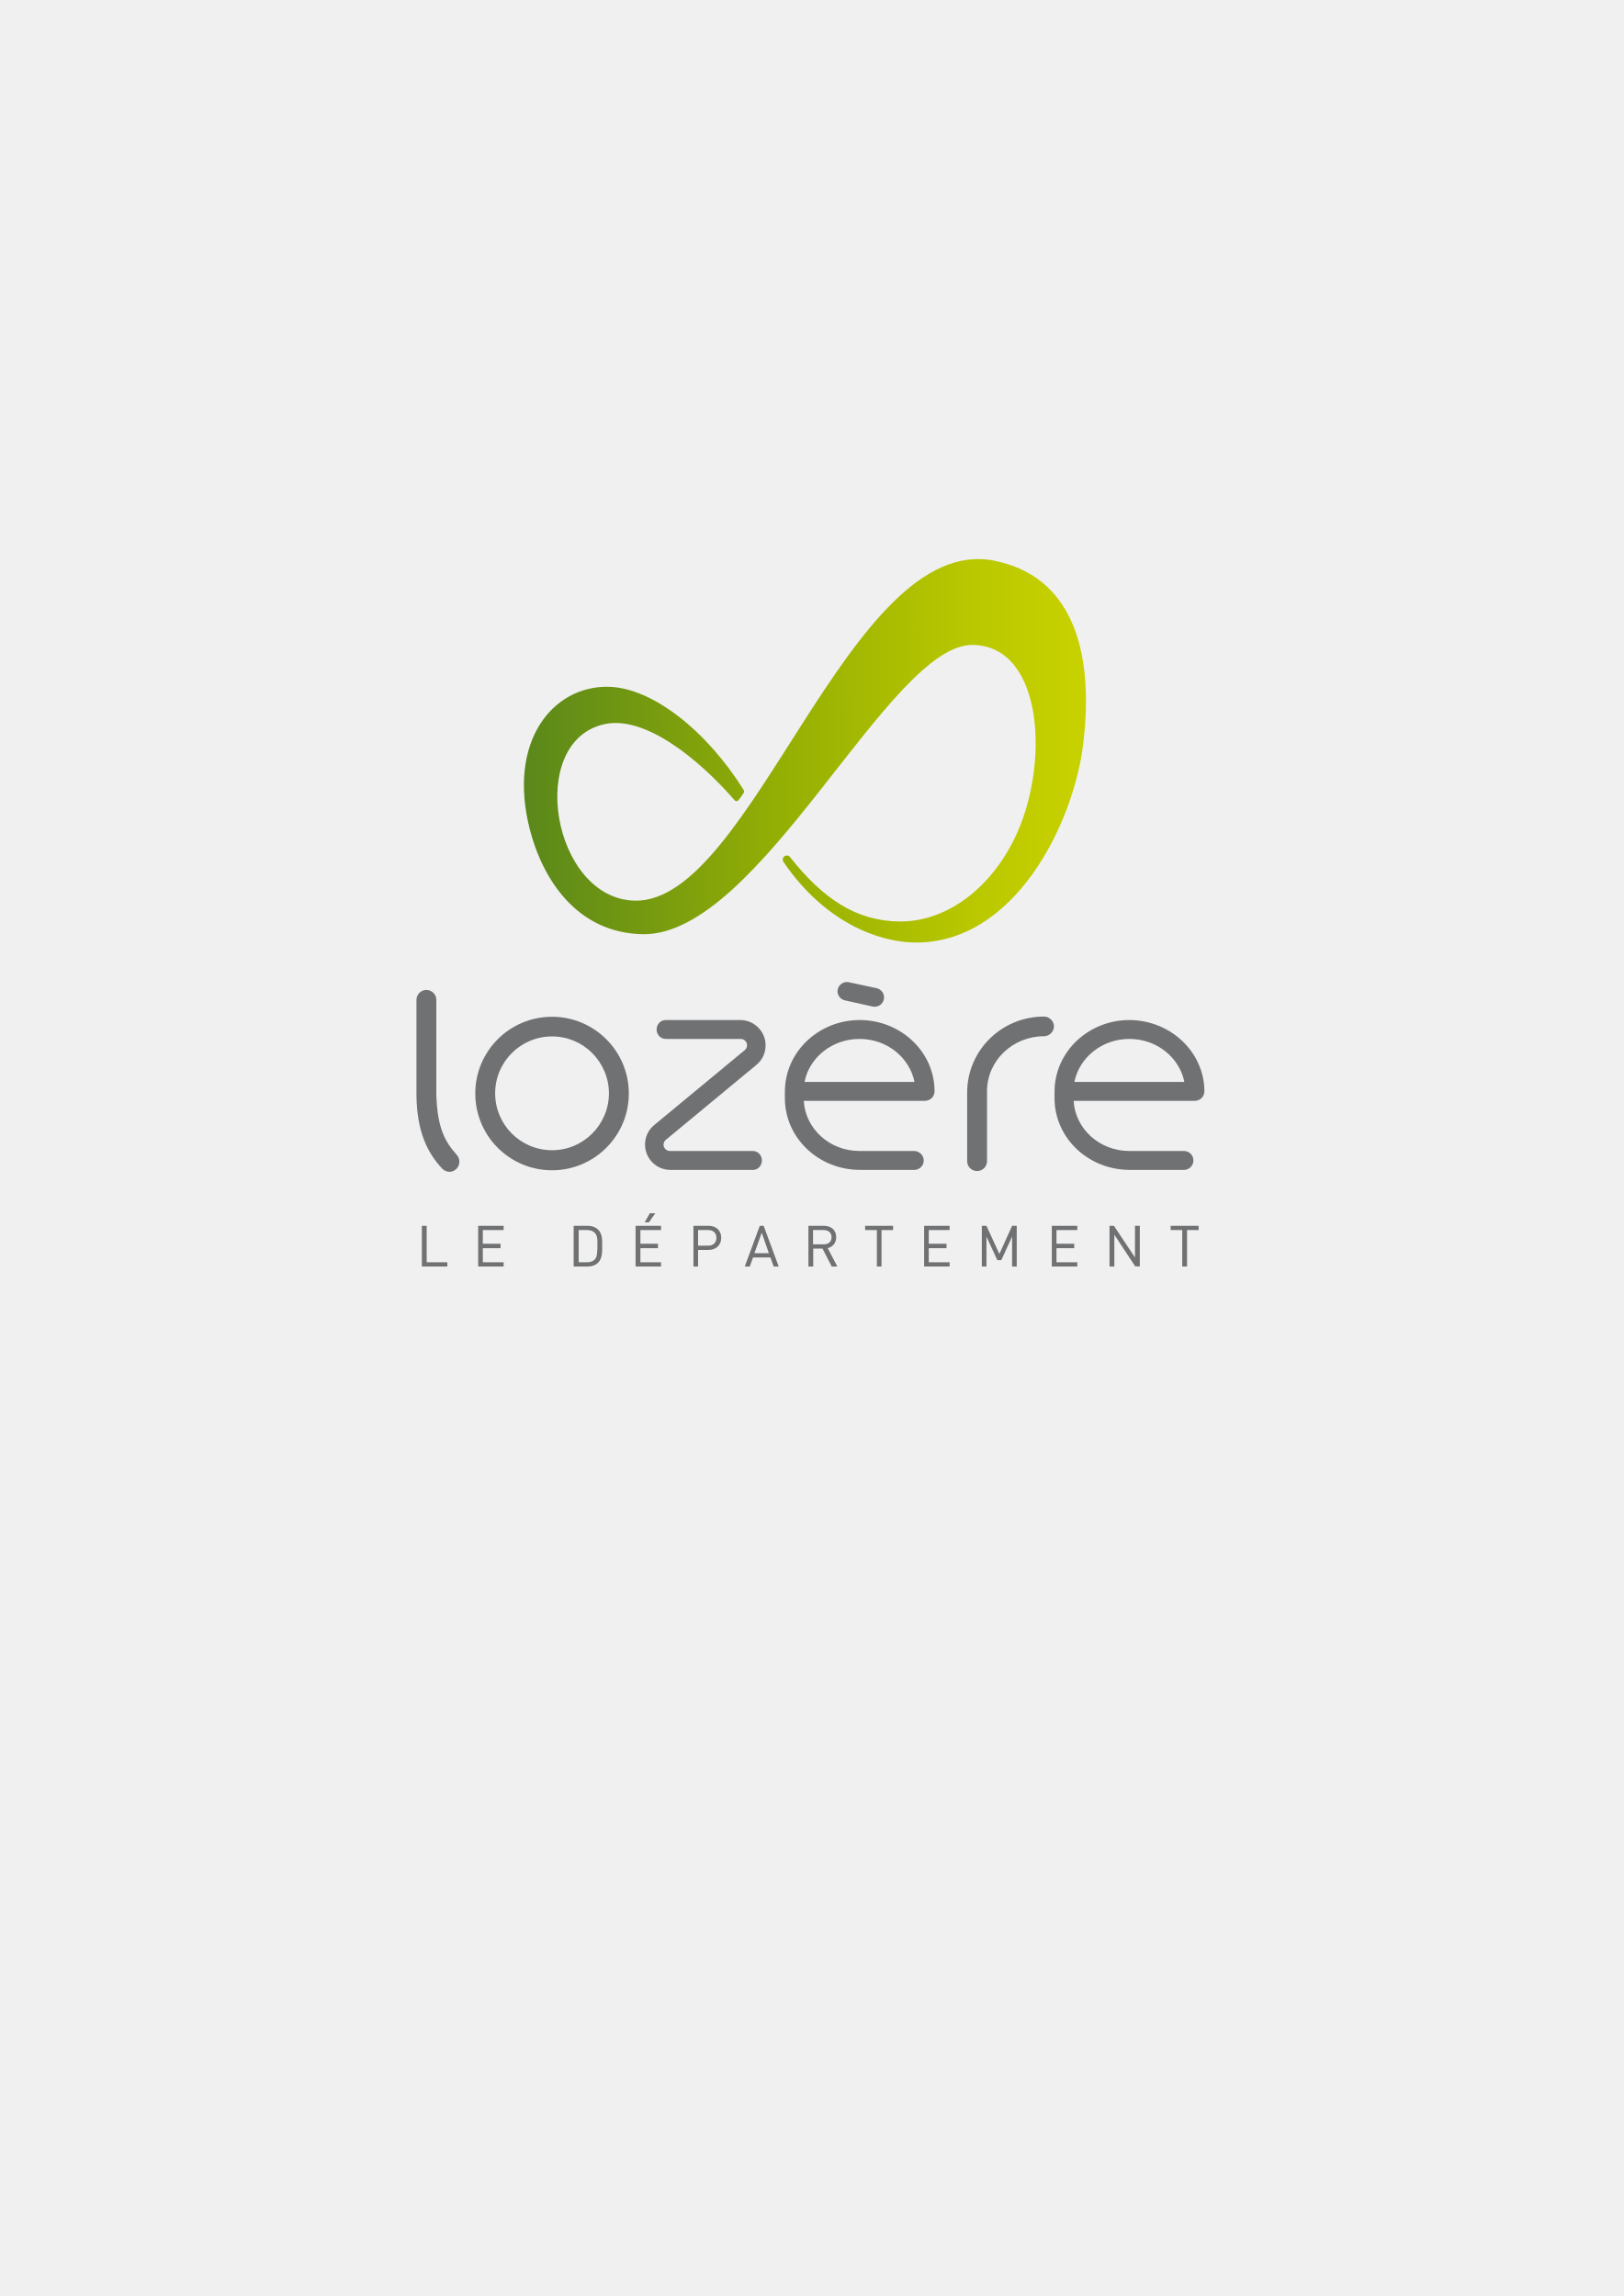
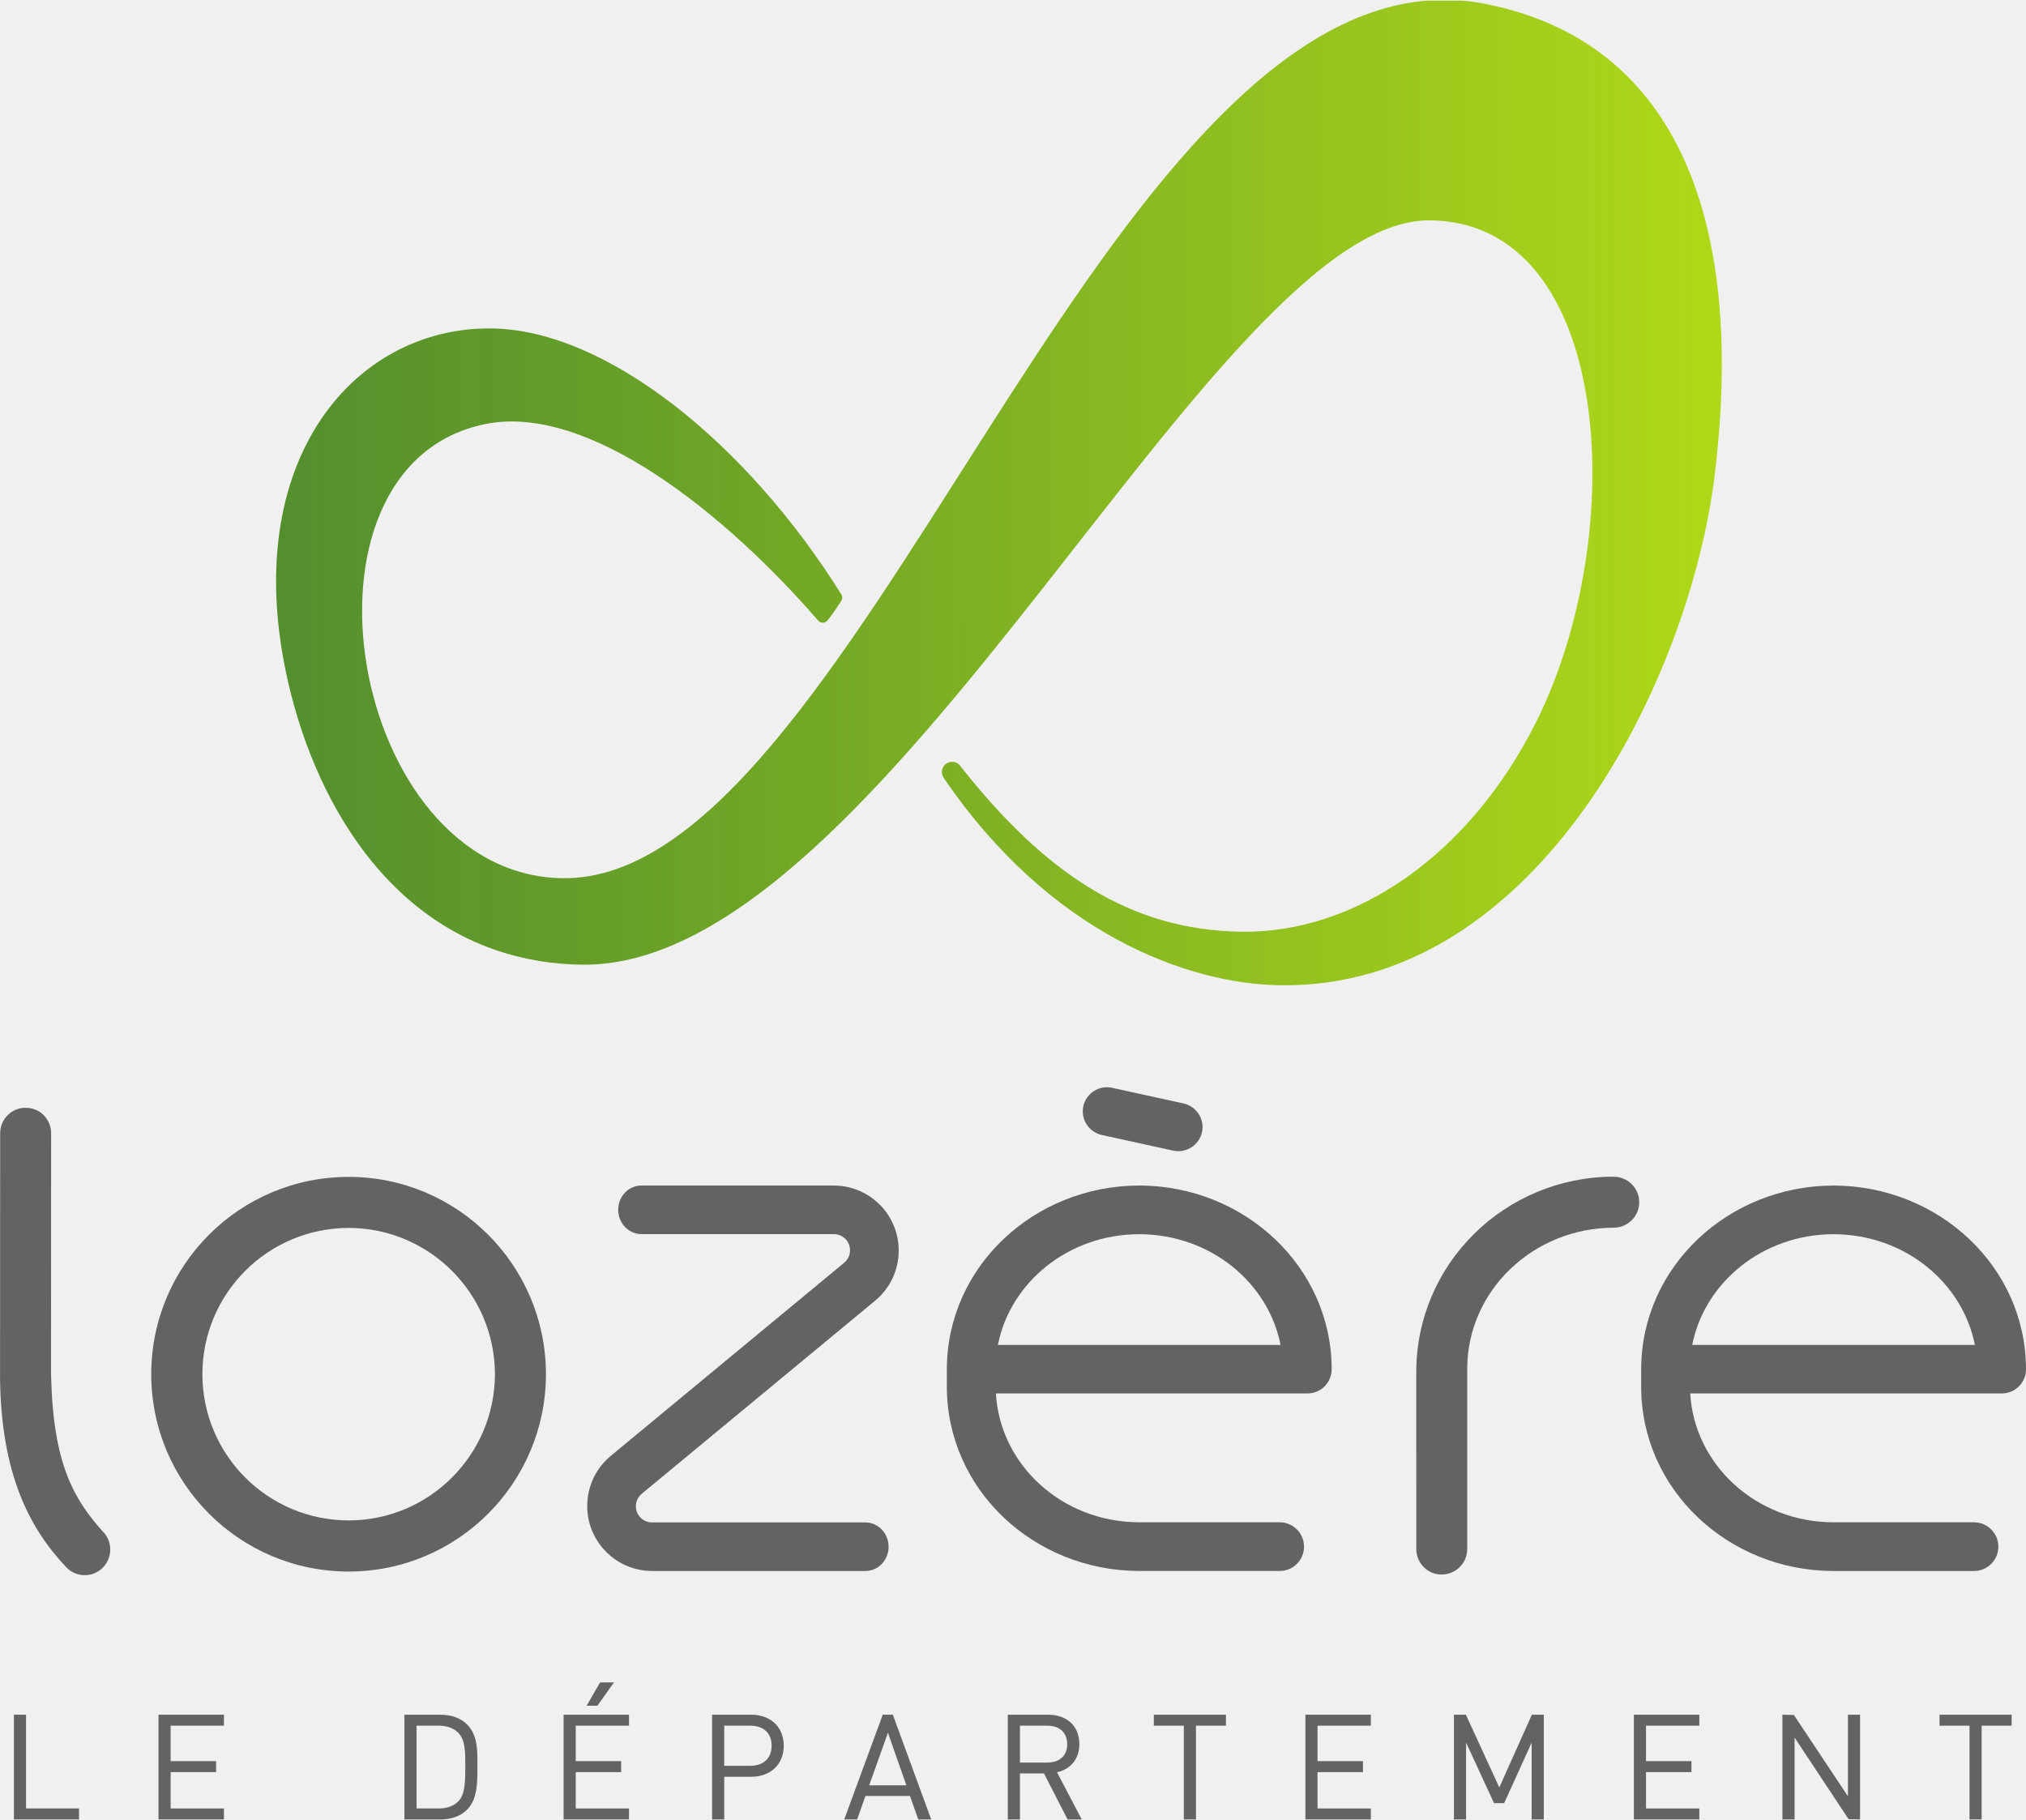
- <svg xmlns="http://www.w3.org/2000/svg" version="1.1" id="Calque_1" x="0px" y="0px" viewBox="0 0 841.9 1190.5" style="enable-background:new 0 0 841.9 1190.5;" xml:space="preserve">
-   <style type="text/css">
- 	.Voûte _x002D__x0020_Vert{fill:url(#SVGID_1_);stroke:#FFFFFF;stroke-width:0.25;stroke-miterlimit:1;}
- 	.st0{fill:url(#SVGID_00000015352703549047701290000001489674496305461147_);}
- 	.st1{fill:#707173;}
- </style>
-   <linearGradient id="SVGID_1_" gradientUnits="userSpaceOnUse" x1="0" y1="1190.551" x2="0.707" y2="1189.844">
-     <stop offset="0" style="stop-color:#259E2E" />
-     <stop offset="0.983" style="stop-color:#1C381D" />
-   </linearGradient>
-   <g>
-     <linearGradient id="SVGID_00000159470316370562494730000000453781635658127799_" gradientUnits="userSpaceOnUse" x1="266.44" y1="389.319" x2="558.126" y2="389.319" gradientTransform="matrix(1 -6.300000e-03 6.300000e-03 1 2.5794 2.9621)">
-       <stop offset="0" style="stop-color:#5A881A" />
-       <stop offset="1.719946e-02" style="stop-color:#5C891A" />
-       <stop offset="0.463" style="stop-color:#95AF03" />
-       <stop offset="0.805" style="stop-color:#BAC800" />
-       <stop offset="1" style="stop-color:#C9D200" />
+ <svg xmlns="http://www.w3.org/2000/svg" xmlns:xlink="http://www.w3.org/1999/xlink" id="svg2" version="1.1" xml:space="preserve" width="800" height="718.5" viewBox="0 0 800 718.5">
+   <defs id="defs6">
+     <linearGradient id="linearGradient5777">
+       <stop style="stop-color:#48881f;stop-opacity:0.93" offset="0" id="stop5779" />
+       <stop style="stop-color:#b1d918;stop-opacity:1" offset="1" id="stop5781" />
    </linearGradient>
-     <path style="fill:url(#SVGID_00000159470316370562494730000000453781635658127799_);" d="M515.3,290.7   C440.2,275.9,390.1,468.1,329.2,467c-43-0.8-56.8-83.2-15.4-91.6c20.9-4.3,48.7,18.4,67.1,39.6l0,0c0.2,0.3,0.5,0.4,0.9,0.4   c0.4,0,0.7-0.2,1-0.4l0,0c1-1.3,2-2.7,2.7-3.8l0,0c0.2-0.3,0.3-0.5,0.3-0.8c0-0.2-0.1-0.5-0.2-0.7l0,0   c-19.1-30.6-47.3-53.2-70.3-53.6c-28.4-0.5-52.3,27.8-40.7,73.7c6.6,25.9,24.3,53.9,58.5,54.6c61,1.1,127.7-150.3,171-150   c37.2,0.2,40.4,63.3,21.5,101.1c-13.5,27-36.5,42.6-59.4,42.3c-22.4-0.3-39.5-11.7-56.8-33.6l0,0c-0.3-0.4-0.9-0.6-1.5-0.6   c-1.1,0-2.1,0.9-2.1,2c0,0.4,0.1,0.8,0.3,1.2l0,0c21.6,31.7,49.4,41.5,67.6,41.9c52.4,1,82.8-61.9,87.8-102.5   C567.7,336.1,555,298.5,515.3,290.7z" />
-     <g>
-       <polygon class="st1" points="221.2,635.6 218.7,635.6 218.7,656.7 231.9,656.7 231.9,654.5 221.2,654.5   " />
-       <polygon class="st1" points="247.9,656.7 261.1,656.7 261.1,654.5 250.3,654.5 250.3,647.2 259.5,647.2 259.5,644.9 250.3,644.9     250.3,637.8 261.1,637.8 261.1,635.6 247.9,635.6   " />
-       <path class="st1" d="M310.1,637.6c-1.3-1.3-3.1-2-5.4-2h-7.3v21.1h7.3c2.2,0,4.1-0.7,5.4-2c2.1-2.1,2.1-5.6,2.1-8.4l0-0.4l0-0.4    C312.2,642.6,312.2,639.7,310.1,637.6z M309.7,646.2c0,2.5,0,5.4-1.3,6.8c-1,1-2.3,1.5-4,1.5h-4.4v-16.7h4.4c1.7,0,3.1,0.5,4,1.5    c1.4,1.4,1.4,3.9,1.3,6.3l0,0.3L309.7,646.2z" />
-       <polygon class="st1" points="336.9,629.1 334.2,633.8 336.4,633.8 339.7,629.1   " />
-       <polygon class="st1" points="329.5,656.7 342.7,656.7 342.7,654.5 332,654.5 332,647.2 341.1,647.2 341.1,644.9 332,644.9     332,637.8 342.7,637.8 342.7,635.6 329.5,635.6   " />
-       <path class="st1" d="M367.4,635.6h-7.9v21.1h2.4v-8.6h5.4c3.9,0,6.6-2.5,6.6-6.3C373.9,638.1,371.3,635.6,367.4,635.6z     M361.9,637.8h5.2c2.7,0,4.3,1.5,4.3,4c0,2.5-1.6,4.1-4.3,4.1h-5.2V637.8z" />
-       <path class="st1" d="M395.9,635.6h-2l-7.8,21.1h2.6l1.7-4.7h9l1.7,4.7h2.6L395.9,635.6L395.9,635.6z M398.6,649.8h-7.5l3.8-10.6    L398.6,649.8z" />
-       <path class="st1" d="M433.5,641.5c0-3.6-2.5-5.9-6.3-5.9h-8.1v21.1h2.5v-9.3h4.8l4.8,9.3h2.9l-5-9.5    C431.8,646.5,433.5,644.4,433.5,641.5z M421.5,637.8h5.5c2.5,0,4.1,1.4,4.1,3.7c0,2.3-1.5,3.7-4.1,3.7h-5.5V637.8z" />
-       <polygon class="st1" points="448.5,637.8 454.6,637.8 454.6,656.7 457,656.7 457,637.8 463,637.8 463,635.6 448.5,635.6   " />
-       <polygon class="st1" points="479.1,656.7 492.3,656.7 492.3,654.5 481.5,654.5 481.5,647.2 490.7,647.2 490.7,644.9 481.5,644.9     481.5,637.8 492.3,637.8 492.3,635.6 479.1,635.6   " />
-       <polygon class="st1" points="518.1,650.2 511.4,635.6 509,635.6 509,656.7 511.4,656.7 511.4,641.2 517,653.3 517.1,653.4     519.1,653.4 524.7,641.2 524.7,656.7 527.1,656.7 527.1,635.6 524.7,635.6   " />
-       <polygon class="st1" points="545.3,656.7 558.5,656.7 558.5,654.5 547.7,654.5 547.7,647.2 556.9,647.2 556.9,644.9 547.7,644.9     547.7,637.8 558.5,637.8 558.5,635.6 545.3,635.6   " />
-       <polygon class="st1" points="588.4,652 577.5,635.6 575.2,635.6 575.2,656.7 577.7,656.7 577.7,640.2 588.5,656.6 590.9,656.7     590.9,635.6 588.4,635.6   " />
-       <polygon class="st1" points="606.9,637.8 612.9,637.8 612.9,656.7 615.4,656.7 615.4,637.8 621.4,637.8 621.4,635.6 606.9,635.6       " />
-       <path class="st1" d="M473.9,596.8h-28.3c-15.7,0-28.1-11.7-28.9-26h62.8c1.3,0,2.5-0.5,3.5-1.4c0.9-0.9,1.5-2.2,1.5-3.5    c0-20.6-17.6-37-38.8-37c-21.2,0-38.7,16.4-38.8,37v3.5c0,20.7,17.5,37.1,38.8,37.2h28.3c2.7,0,4.9-2.2,4.9-4.9    C478.8,599,476.6,596.8,473.9,596.8z M445.6,538.7c14.4,0,26,9.8,28.5,22.3h-57C419.5,548.5,431.2,538.7,445.6,538.7z" />
-       <path class="st1" d="M541.2,527.1L541.2,527.1c-21.9,0-39.8,17.5-39.8,39.4c0,0.1,0,35.6,0,35.6c0,2.8,2.3,5.1,5.1,5.1    c2.9,0,5.2-2.3,5.2-5.1c0,0,0-36.2,0-36.3c0-15.9,13.4-28.5,29.5-28.5c2.8,0,5.2-2.3,5.2-5.2C546.3,529.4,544,527.1,541.2,527.1z" />
-       <path class="st1" d="M286.2,527.2c-22,0-39.8,17.8-39.8,39.8c0,22,17.8,39.8,39.8,39.8c21.9,0,39.8-17.8,39.8-39.8    C326,545,308.1,527.2,286.2,527.2z M286.2,596.4c-16.3,0-29.5-13.2-29.5-29.5c0-16.3,13.2-29.5,29.5-29.5    c16.3,0,29.4,13.2,29.5,29.5C315.6,583.2,302.5,596.4,286.2,596.4z" />
-       <path class="st1" d="M236.8,598.8c-6-6.7-10.1-13.8-10.6-31.3l0-0.9l0-48.2c0-2.8-2.3-5.1-5.2-5.1c-2.8,0-5.1,2.3-5.1,5.2l0,48.1    c0,0.4,0,0.8,0,1.2c0.2,19.1,5.8,30.1,13.3,38.1c1,1.1,2.5,1.7,3.9,1.7c1.2,0,2.4-0.5,3.4-1.4    C238.6,604.2,238.7,600.9,236.8,598.8L236.8,598.8z" />
-       <path class="st1" d="M438,518.7l14.4,3.2c2.6,0.6,5.2-1.1,5.8-3.7c0.6-2.6-1.1-5.2-3.7-5.8l-14.4-3.1c-2.6-0.6-5.2,1.1-5.8,3.7    C433.7,515.5,435.4,518.1,438,518.7z" />
-       <path class="st1" d="M585.5,528.9c-21.2,0-38.7,16.4-38.8,37v3.5c0,20.7,17.5,37.1,38.8,37.2h28.3c2.7,0,4.9-2.2,4.9-4.9    c0-2.7-2.2-4.9-4.9-4.9h-28.3c-15.7,0-28.1-11.7-28.9-26h62.8c1.3,0,2.5-0.5,3.5-1.4c0.9-0.9,1.5-2.2,1.5-3.5    C624.3,545.3,606.7,529,585.5,528.9z M557,561c2.5-12.5,14.1-22.3,28.5-22.3c14.4,0,26,9.8,28.5,22.3H557z" />
-       <path class="st1" d="M347.3,606.6L347.3,606.6C347.4,606.6,347.4,606.6,347.3,606.6L347.3,606.6z" />
-       <path class="st1" d="M395,601.7c0-2.7-2.1-4.9-4.7-4.9h-43c-1.8,0-3.3-1.5-3.3-3.3c0-1,0.5-1.9,1.2-2.5l0,0l47-38.9    c2.9-2.4,4.7-6,4.7-10.1c0-7.2-5.9-13.1-13.1-13.1l-0.1,0h-38.6c-2.6,0-4.7,2.2-4.7,4.9c0,2.7,2.1,4.9,4.7,4.9H384    c1.8,0,3.3,1.5,3.3,3.3c0,1-0.5,1.9-1.2,2.5l-47,38.9l0,0c-2.9,2.4-4.7,6-4.7,10.1c0,7.2,5.9,13.1,13.1,13.1h43    C392.9,606.6,395,604.4,395,601.7z" />
+     <linearGradient xlink:href="#linearGradient5777" id="linearGradient5783" x1="522.837" y1="57.3" x2="574.786" y2="57.3" gradientUnits="userSpaceOnUse" gradientTransform="matrix(8.757196,0,0,8.757196,-4486.856,-95.38867)" />
+   </defs>
+   <g id="g10" transform="matrix(1.25,0,0,-1.25,0,718.5)">
+     <path id="path5769" d="M 450.565,574.598 C 397.847,570.071 352.922,503.078 310.205,436.094 l 0,0 C 265.692,366.299 223.561,296.513 177.498,297.354 l 0,0 c -67.413,1.226 -88.947,130.316 -24.196,143.478 l 0,0 c 32.796,6.673 76.354,-28.846 105.156,-62.097 l 0,0 -0.009,0.009 c 0.342,-0.403 0.858,-0.648 1.427,-0.666 l 0,0 c 0.604,-0.009 1.156,0.254 1.515,0.692 l 0,0 c 1.62,1.97 3.065,4.247 4.221,5.981 l 0,0 0,0.009 c 0.245,0.412 0.438,0.744 0.447,1.208 l 0,0 c 0.009,0.377 -0.096,0.727 -0.271,1.033 l 0,0 0,0 c -29.958,47.902 -74.112,83.386 -110.139,84.034 l 0,0 C 111.127,471.85 73.708,427.486 91.923,355.555 l 0,0 c 10.263,-40.528 38.111,-84.542 91.662,-85.514 l 0,0 c 47.946,-0.876 98.107,58.34 144.765,117.565 l 0,0 c 46.404,58.901 89.35,117.802 123.231,117.583 l 0,0 c 58.253,-0.385 63.35,-99.175 33.706,-158.435 l 0,0 c -21.122,-42.236 -57.237,-66.826 -93.15,-66.309 l 0,0 c -35.169,0.525 -61.975,18.294 -89.026,52.657 l 0,0 c -0.534,0.648 -1.384,1.007 -2.294,1.016 l 0,0 c -1.778,0.044 -3.258,-1.375 -3.284,-3.153 l 0,0 c -0.018,-0.674 0.175,-1.296 0.517,-1.821 l 0,0 c 33.803,-49.715 77.492,-65.083 105.953,-65.6 l 0,0 c 82.107,-1.506 129.72,97.082 137.593,160.695 l 0,0 c 9.659,78.202 -10.211,137.085 -72.387,149.328 l 0,0 c -2.443,0.482 -4.887,0.832 -7.303,1.033 l 0,0 -11.341,0 z" style="fill:url(#linearGradient5783);fill-opacity:1" />
+     <g id="g5734" transform="matrix(8.757196,0,0,8.757196,-4486.856,-95.38867)">
+       <path id="path364" style="fill:#656263;fill-opacity:1;fill-rule:nonzero;stroke:none" d="m 513.302,14.671 -0.438,0 0,-3.778 2.349,0 0,0.397 -1.911,0 0,3.381 z" />
+       <path id="path366" style="fill:#656263;fill-opacity:1;fill-rule:nonzero;stroke:none" d="m 518.08,10.893 2.36,0 0,0.396 -1.922,0 0,1.311 1.639,0 0,0.396 -1.639,0 0,1.279 1.922,0 0,0.396 -2.36,0 0,-3.778 z" />
+       <path id="path372" style="fill:#656263;fill-opacity:1;fill-rule:nonzero;stroke:none" d="m 529.211,14.318 c -0.23,0.231 -0.562,0.352 -0.959,0.352 l -1.302,0 0,-3.777 1.302,0 c 0.396,0 0.728,0.121 0.959,0.352 0.376,0.376 0.374,1 0.373,1.502 l 0,0.076 0,0.077 c 10e-4,0.513 0.002,1.043 -0.373,1.418 m -0.065,-1.548 c 0,-0.451 10e-4,-0.962 -0.241,-1.214 -0.175,-0.18 -0.411,-0.267 -0.722,-0.267 l -0.794,0 0,2.986 0.794,0 c 0.311,0 0.547,-0.088 0.721,-0.267 0.243,-0.252 0.242,-0.699 0.242,-1.131 l 0,-0.054 0,-0.053 z" />
+       <path id="path378" style="fill:#656263;fill-opacity:1;fill-rule:nonzero;stroke:none" d="m 534.008,15.836 -0.485,-0.841 0.39,0 0.595,0.841 -0.5,0 z" />
+       <path id="path380" style="fill:#656263;fill-opacity:1;fill-rule:nonzero;stroke:none" d="m 532.692,10.893 2.36,0 0,0.396 -1.922,0 0,1.311 1.638,0 0,0.396 -1.638,0 0,1.279 1.922,0 0,0.396 -2.36,0 0,-3.778 z" />
+       <path id="path386" style="fill:#656263;fill-opacity:1;fill-rule:nonzero;stroke:none" d="m 539.46,14.671 -1.411,0 0,-3.778 0.438,0 0,1.539 0.973,0 c 0.703,0 1.174,0.451 1.174,1.123 0,0.667 -0.471,1.116 -1.174,1.116 m -0.973,-0.396 0.936,0 c 0.484,0 0.773,-0.269 0.773,-0.72 0,-0.455 -0.289,-0.727 -0.773,-0.727 l -0.936,0 0,1.447 z" />
+       <path id="path392" style="fill:#656263;fill-opacity:1;fill-rule:nonzero;stroke:none" d="m 544.568,14.671 -0.363,0 -1.39,-3.778 0.467,0 0.299,0.846 1.606,0 0.299,-0.846 0.467,0 -1.38,3.765 -0.005,0.013 z m 0.489,-2.547 -1.341,0 0.676,1.897 0.665,-1.897 z" />
+       <path id="path398" style="fill:#656263;fill-opacity:1;fill-rule:nonzero;stroke:none" d="m 551.297,13.611 c 0,0.644 -0.443,1.06 -1.128,1.06 l -1.453,0 0,-3.778 0.439,0 0,1.66 0.866,0 0.851,-1.66 0.511,0 -0.891,1.702 c 0.505,0.114 0.805,0.492 0.805,1.016 m -2.142,0.664 0.977,0 c 0.455,0 0.727,-0.25 0.727,-0.668 0,-0.415 -0.272,-0.663 -0.727,-0.663 l -0.977,0 0,1.331 z" />
+       <path id="path404" style="fill:#656263;fill-opacity:1;fill-rule:nonzero;stroke:none" d="m 553.984,14.275 1.082,0 0,-3.382 0.438,0 0,3.382 1.081,0 0,0.396 -2.601,0 0,-0.396 z" />
+       <path id="path406" style="fill:#656263;fill-opacity:1;fill-rule:nonzero;stroke:none" d="m 559.451,10.893 2.361,0 0,0.396 -1.923,0 0,1.311 1.639,0 0,0.396 -1.639,0 0,1.279 1.923,0 0,0.396 -2.361,0 0,-3.778 z" />
+       <path id="path408" style="fill:#656263;fill-opacity:1;fill-rule:nonzero;stroke:none" d="m 566.446,12.047 -1.206,2.624 -0.431,0 0,-3.778 0.438,0 0,2.772 1.003,-2.173 0.005,-0.011 0.366,0 0.992,2.183 0,-2.771 0.438,0 0,3.778 -0.431,0 -1.174,-2.624 z" />
+       <path id="path410" style="fill:#656263;fill-opacity:1;fill-rule:nonzero;stroke:none" d="m 571.3,10.893 2.361,0 0,0.396 -1.923,0 0,1.311 1.639,0 0,0.396 -1.639,0 0,1.279 1.923,0 0,0.396 -2.361,0 0,-3.778 z" />
+       <path id="path412" style="fill:#656263;fill-opacity:1;fill-rule:nonzero;stroke:none" d="m 579.022,11.728 -1.95,2.934 -0.414,0.009 0,-3.778 0.439,0 0,2.953 1.948,-2.944 0.414,-0.009 0,3.778 -0.437,0 0,-2.943 z" />
+       <path id="path414" style="fill:#656263;fill-opacity:1;fill-rule:nonzero;stroke:none" d="m 582.326,14.275 1.082,0 0,-3.382 0.437,0 0,3.382 1.082,0 0,0.396 -2.601,0 0,-0.396 z" />
+     </g>
+     <g id="g5810" transform="matrix(8.757196,0,0,8.757196,-4486.856,-95.38867)">
+       <path id="path422" style="fill:#656263;fill-opacity:1;fill-rule:nonzero;stroke:none" d="m 570.57,34.079 0,0.002 c -3.916,-0.007 -7.12,-3.129 -7.12,-7.059 0,-0.026 10e-4,-6.373 10e-4,-6.373 0,-0.509 0.41,-0.921 0.911,-0.921 0.514,0 0.927,0.412 0.927,0.921 0,0 -10e-4,6.479 -10e-4,6.491 0,2.841 2.397,5.095 5.282,5.1 0.507,0 0.923,0.41 0.923,0.922 0,0.506 -0.416,0.917 -0.923,0.917" />
+       <path id="path420" style="fill:#656263;fill-opacity:1;fill-rule:nonzero;stroke:none" d="m 558.523,21.613 -5.067,0 c -2.802,0.004 -5.026,2.091 -5.169,4.648 l 11.234,0 c 0.233,0 0.451,0.087 0.619,0.251 0.167,0.17 0.259,0.388 0.259,0.626 -0.007,3.694 -3.143,6.616 -6.943,6.624 -3.8,-0.008 -6.931,-2.93 -6.939,-6.624 l 0,-0.633 c 0,-3.707 3.135,-6.643 6.939,-6.649 l 5.067,0 c 0.483,0 0.879,0.391 0.879,0.878 0,0.485 -0.396,0.879 -0.879,0.879 m -5.067,10.393 c 2.572,-0.005 4.657,-1.75 5.099,-3.995 l -10.196,0 c 0.44,2.245 2.528,3.99 5.097,3.995" />
+       <path id="path424" style="fill:#656263;fill-opacity:1;fill-rule:nonzero;stroke:none" d="m 524.939,34.073 c -3.933,0 -7.121,-3.184 -7.121,-7.118 0,-3.932 3.188,-7.119 7.121,-7.119 3.926,0 7.114,3.187 7.117,7.119 -0.003,3.934 -3.191,7.118 -7.117,7.118 m 0,-12.393 c -2.916,0.003 -5.273,2.362 -5.276,5.275 0.003,2.915 2.36,5.272 5.276,5.277 2.91,-0.005 5.268,-2.362 5.277,-5.277 -0.009,-2.913 -2.367,-5.272 -5.277,-5.275" />
+       <path id="path426" style="fill:#656263;fill-opacity:1;fill-rule:nonzero;stroke:none" d="m 516.096,21.25 c -1.08,1.203 -1.808,2.463 -1.89,5.607 l -0.003,0.165 0.003,8.631 c 0,0.509 -0.413,0.919 -0.927,0.913 -0.51,-0.002 -0.915,-0.42 -0.911,-0.927 l -0.004,-8.602 c -0.003,-0.07 -10e-4,-0.148 -10e-4,-0.212 0.039,-3.424 1.029,-5.395 2.379,-6.822 0.182,-0.202 0.44,-0.303 0.692,-0.298 0.219,0.003 0.438,0.085 0.609,0.245 0.373,0.345 0.395,0.929 0.059,1.3 l -0.006,0 z" />
+       <path id="path428" style="fill:#656263;fill-opacity:1;fill-rule:nonzero;stroke:none" d="m 552.106,35.585 2.574,-0.564 c 0.468,-0.104 0.94,0.195 1.041,0.666 0.103,0.465 -0.198,0.932 -0.668,1.036 l -2.572,0.563 c -0.469,0.105 -0.937,-0.194 -1.04,-0.663 -0.102,-0.468 0.198,-0.936 0.665,-1.038" />
+       <path id="path430" style="fill:#656263;fill-opacity:1;fill-rule:nonzero;stroke:none" d="m 578.501,33.761 c -3.8,-0.008 -6.93,-2.93 -6.938,-6.624 l 0,-0.633 c 0,-3.706 3.135,-6.643 6.938,-6.649 l 5.068,0 c 0.483,0 0.879,0.392 0.879,0.878 0,0.486 -0.396,0.879 -0.879,0.879 l -5.068,0 c -2.801,0.005 -5.025,2.091 -5.168,4.648 l 11.234,0 c 0.233,0 0.45,0.088 0.618,0.252 0.169,0.169 0.26,0.388 0.26,0.625 -0.006,3.694 -3.143,6.616 -6.944,6.624 m -5.096,-5.75 c 0.44,2.244 2.528,3.99 5.096,3.994 2.572,-0.004 4.658,-1.75 5.1,-3.994 l -10.196,0 z" />
+       <path id="path432" style="fill:#656263;fill-opacity:1;fill-rule:nonzero;stroke:none" d="m 535.874,19.855 0.016,0 c -0.002,0 -0.004,0 -0.006,0 l -0.01,0 z" />
+       <path id="path434" style="fill:#656263;fill-opacity:1;fill-rule:nonzero;stroke:none" d="m 544.416,20.727 c 0,0.488 -0.375,0.881 -0.84,0.881 l -7.695,0 c -0.321,0.001 -0.581,0.261 -0.581,0.583 0,0.184 0.084,0.348 0.217,0.455 l 0,0 8.418,6.965 c 0.517,0.431 0.846,1.079 0.846,1.805 0,1.296 -1.05,2.345 -2.346,2.345 l -0.017,10e-4 -6.917,0 c -0.464,0 -0.839,-0.392 -0.839,-0.872 0,-0.488 0.375,-0.881 0.839,-0.881 l 6.942,0 c 0.322,-10e-4 0.582,-0.262 0.582,-0.583 0,-0.184 -0.084,-0.348 -0.217,-0.455 l -8.418,-6.966 0,0 c -0.517,-0.43 -0.846,-1.078 -0.846,-1.804 0,-1.294 1.047,-2.342 2.34,-2.346 l 7.692,0 c 0.465,0 0.84,0.391 0.84,0.872" />
    </g>
  </g>
</svg>
